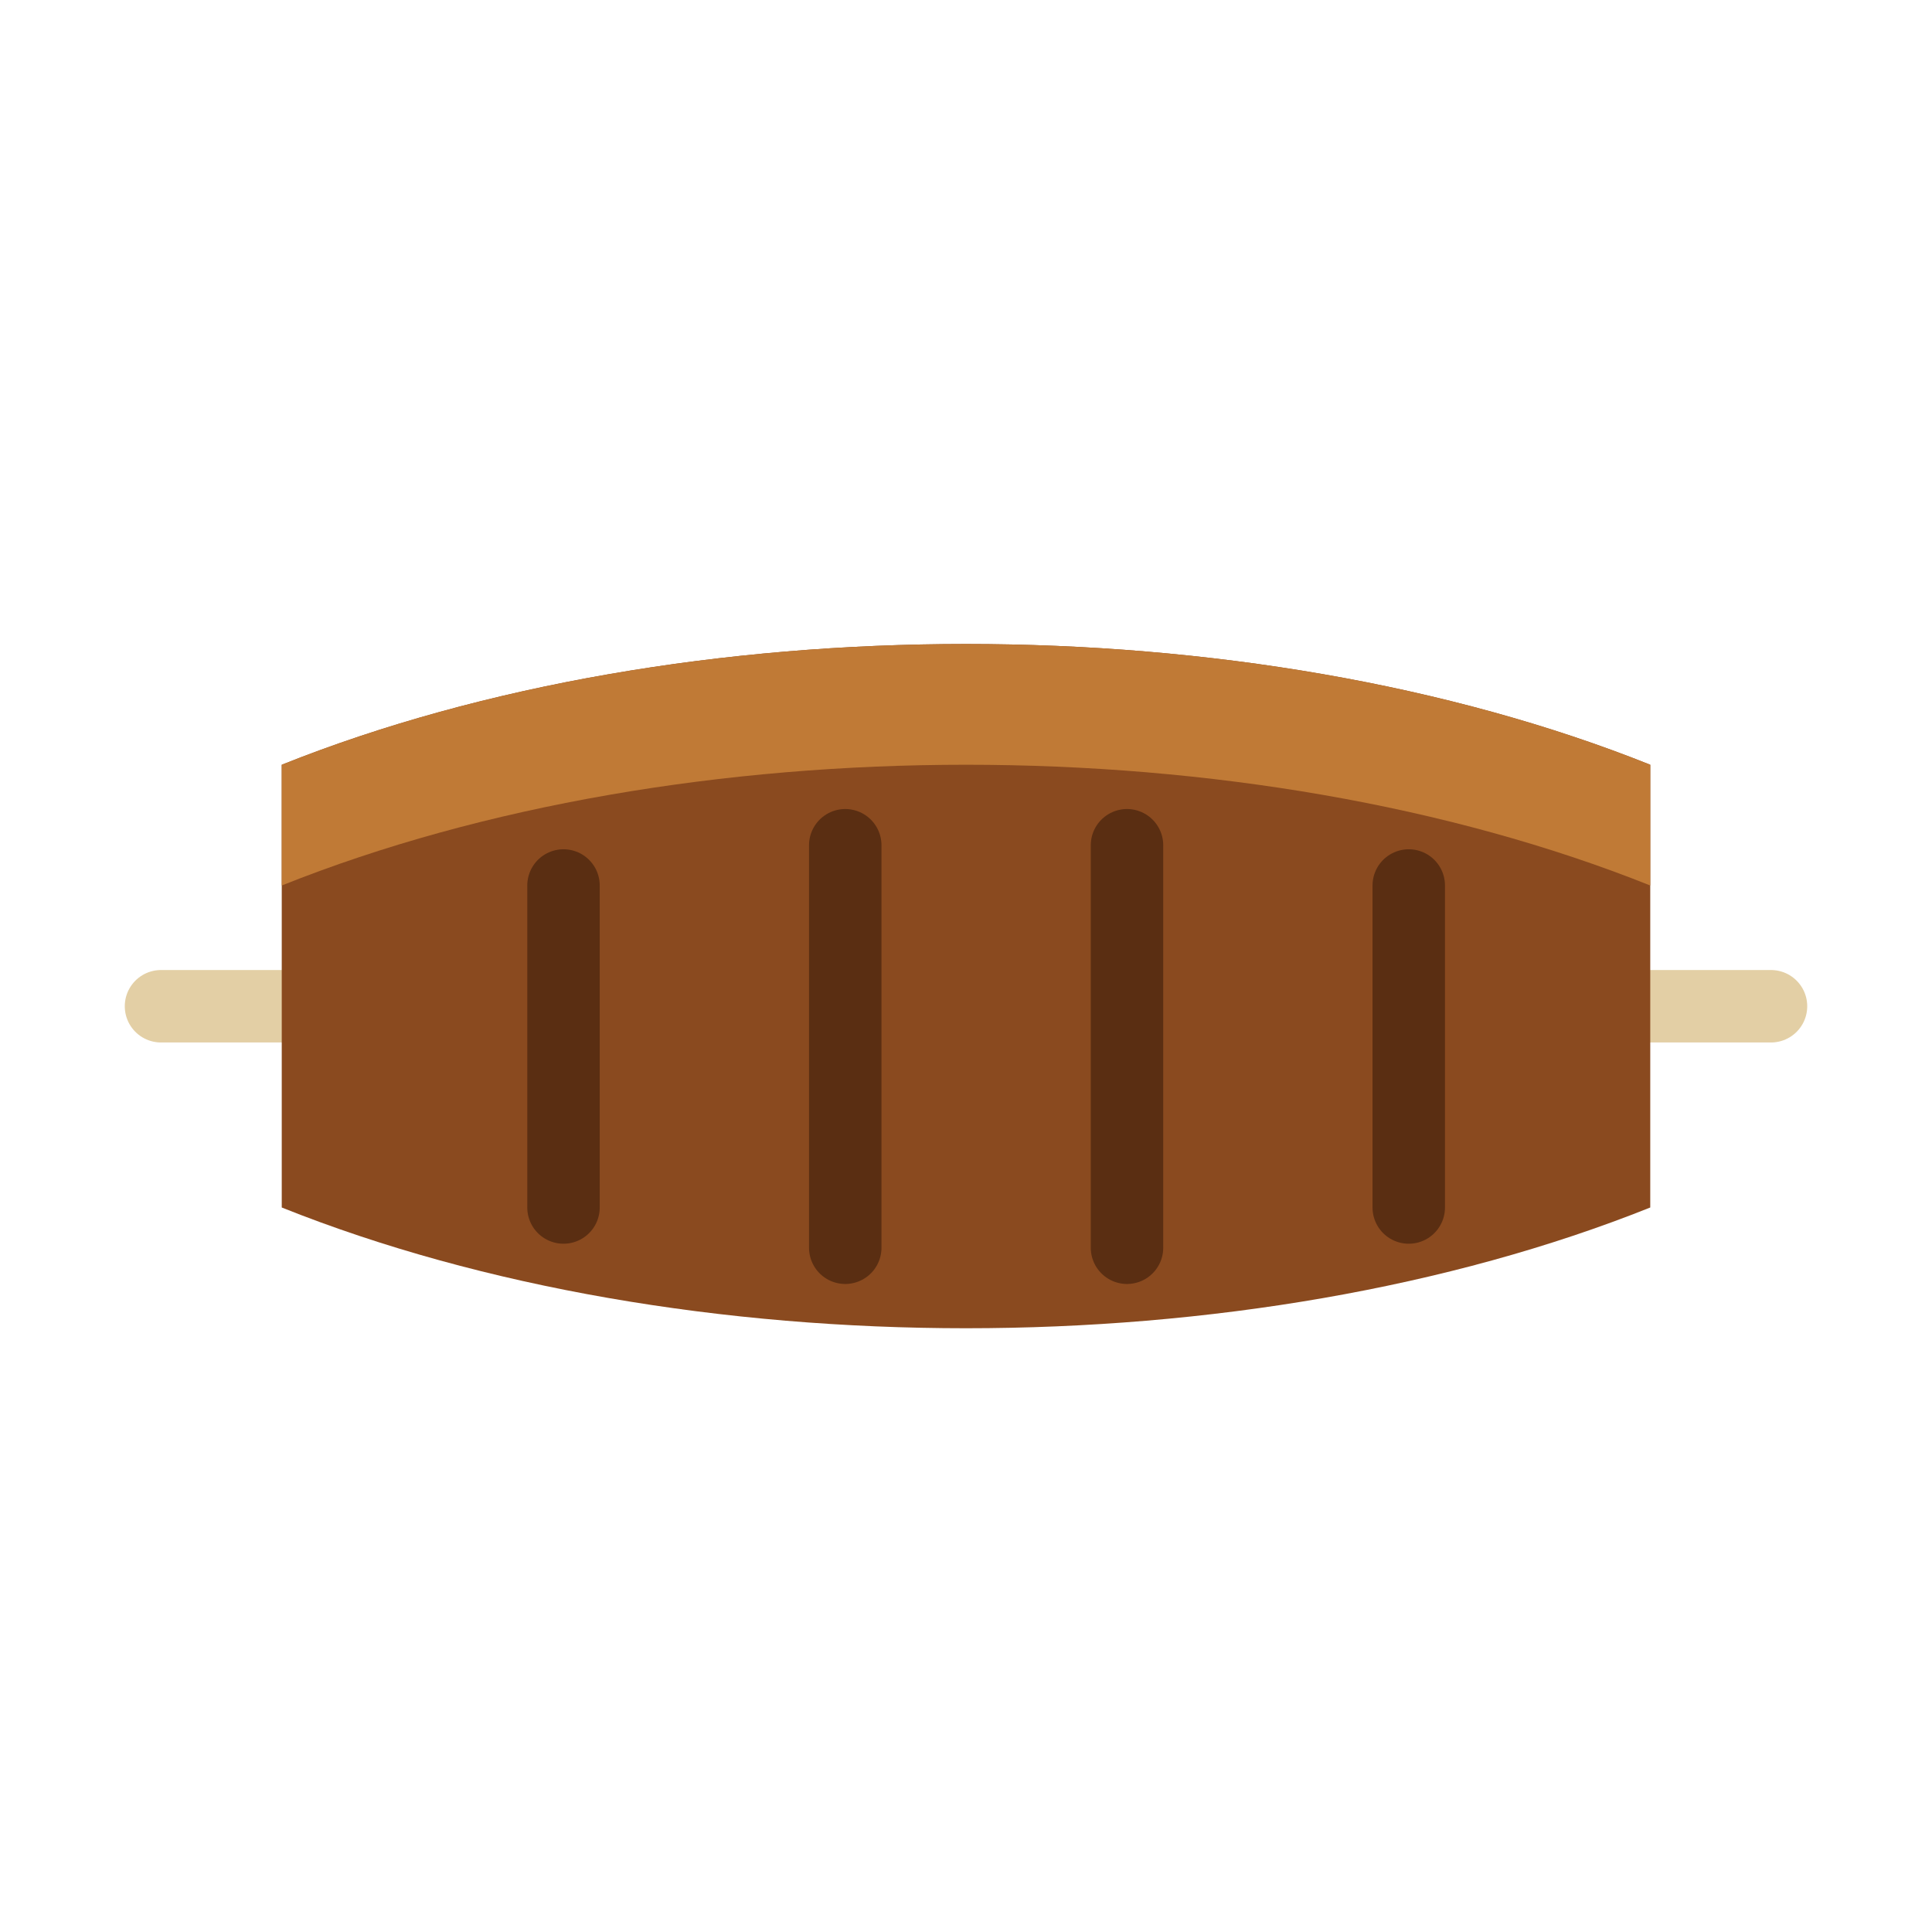
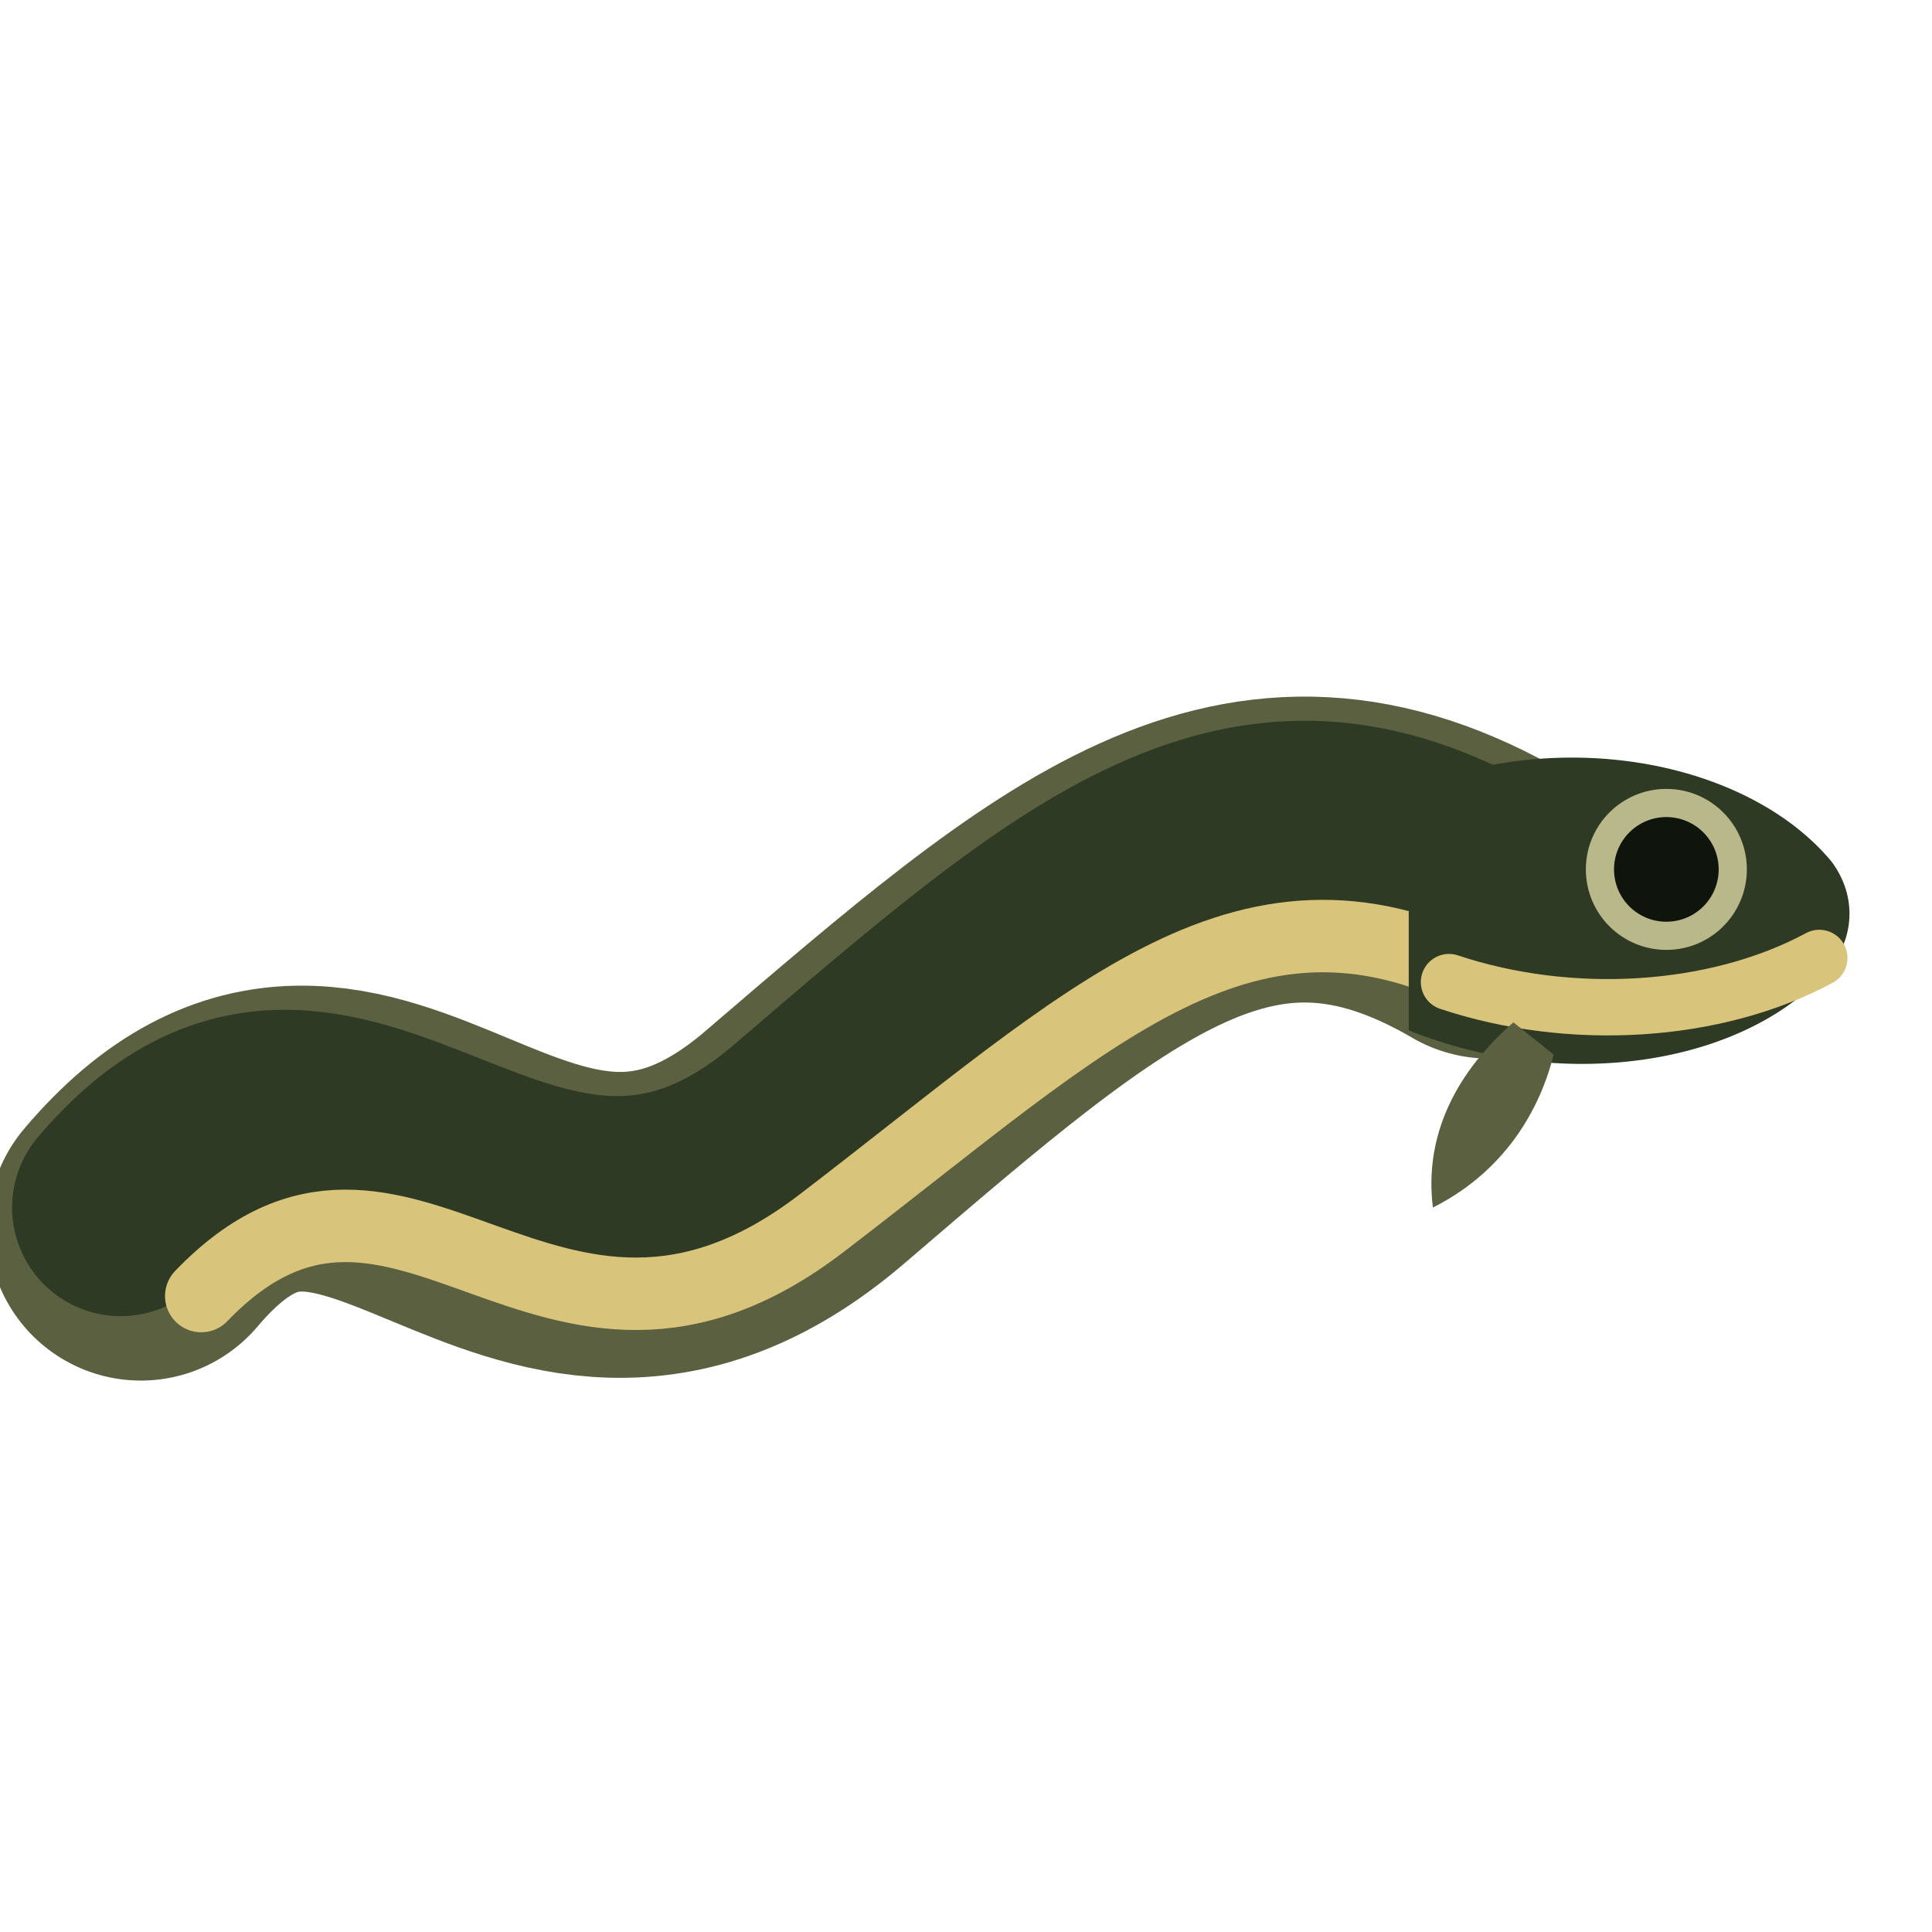
<svg xmlns="http://www.w3.org/2000/svg" width="48" height="48" viewBox="0 0 48 48" role="img" aria-label="Eel">
-   <path d="M4 25h40" stroke="#e3cfa5" stroke-width="1.8" stroke-linecap="round" />
-   <path d="M7 19c10-4 24-4 34 0v11c-10 4-24 4-34 0Z" fill="#8a4a1f" />
-   <path d="M7 19c10-4 24-4 34 0v3c-10-4-24-4-34 0Z" fill="#c07a36" />
-   <g stroke="#5a2e12" stroke-width="1.8" stroke-linecap="round">
-     <path d="M14 22v8" />
-     <path d="M21 21v10" />
-     <path d="M28 21v10" />
-     <path d="M35 22v8" />
-   </g>
+   <path d="M3.5 30.5C9 24 13 34.5 20 28.5S31 19 37 22.5" stroke="#5a6040" stroke-width="7.6" fill="none" stroke-linecap="round" />
+   <path d="M3 30C8.5 23.5 13 34 20 28S31 18.5 37 22" stroke="#2f3a24" stroke-width="5.4" fill="none" stroke-linecap="round" />
+   <path d="M5 32.2C10 27 13.6 35.6 20.4 30.4S31 21.2 37 24.4" stroke="#d8c47a" stroke-width="1.8" fill="none" stroke-linecap="round" />
+   <path d="M35 19.6c4-1.6 8.5-.6 10.5 1.8.6.8.6 1.8 0 2.6-2 2.4-6.5 3.2-10.5 1.6Z" fill="#2f3a24" />
+   <path d="M36 24.4c3 1 6.6 .8 9.2-.6" stroke="#d8c47a" stroke-width="1.4" fill="none" stroke-linecap="round" />
+   <path d="M37.6 25.4c-1.6 1.4-2.2 3-2 4.6 1.6-.8 2.6-2.2 3-3.8Z" fill="#5a6040" />
+   <circle cx="41.4" cy="21.6" r="2" fill="#b8b88a" />
+   <circle cx="41.4" cy="21.6" r="1.3" fill="#0f140c" />
</svg>
